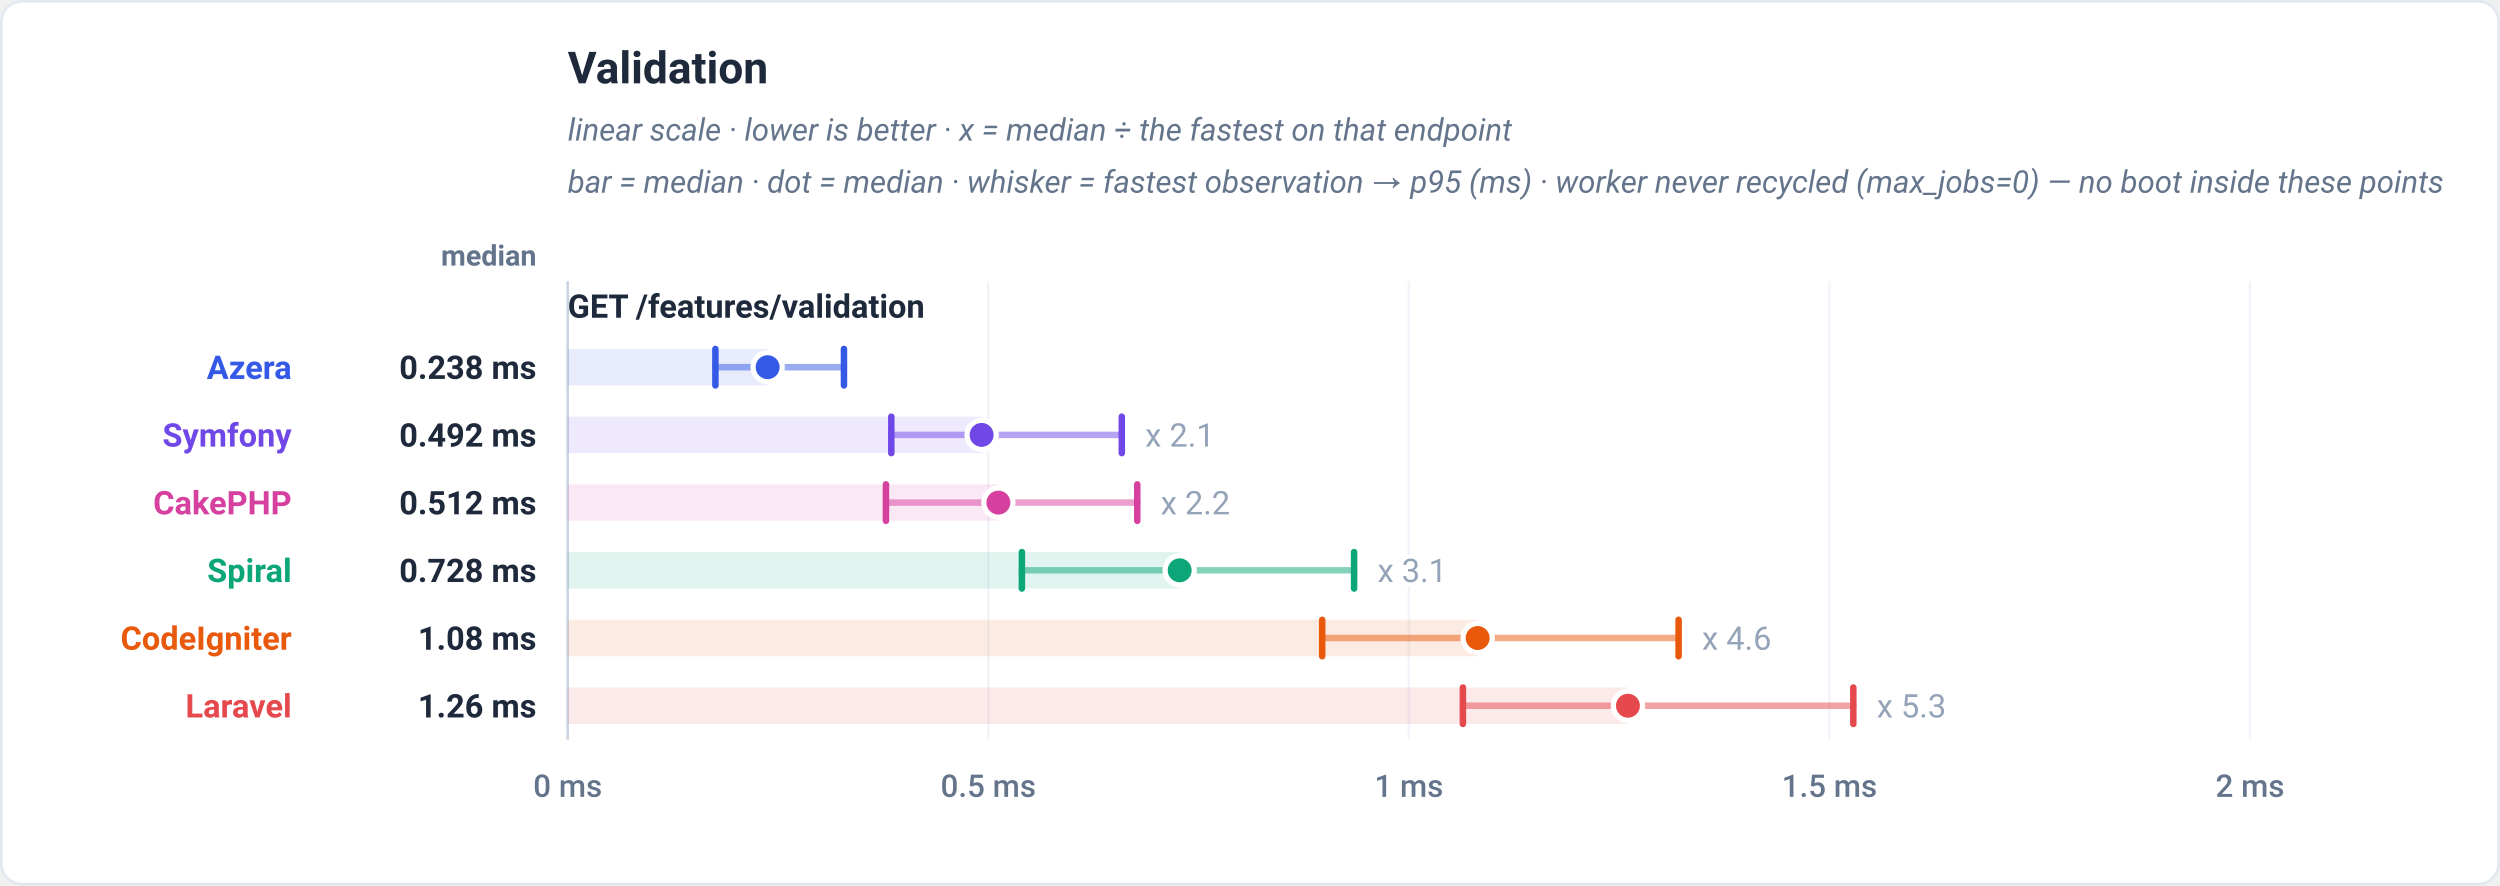
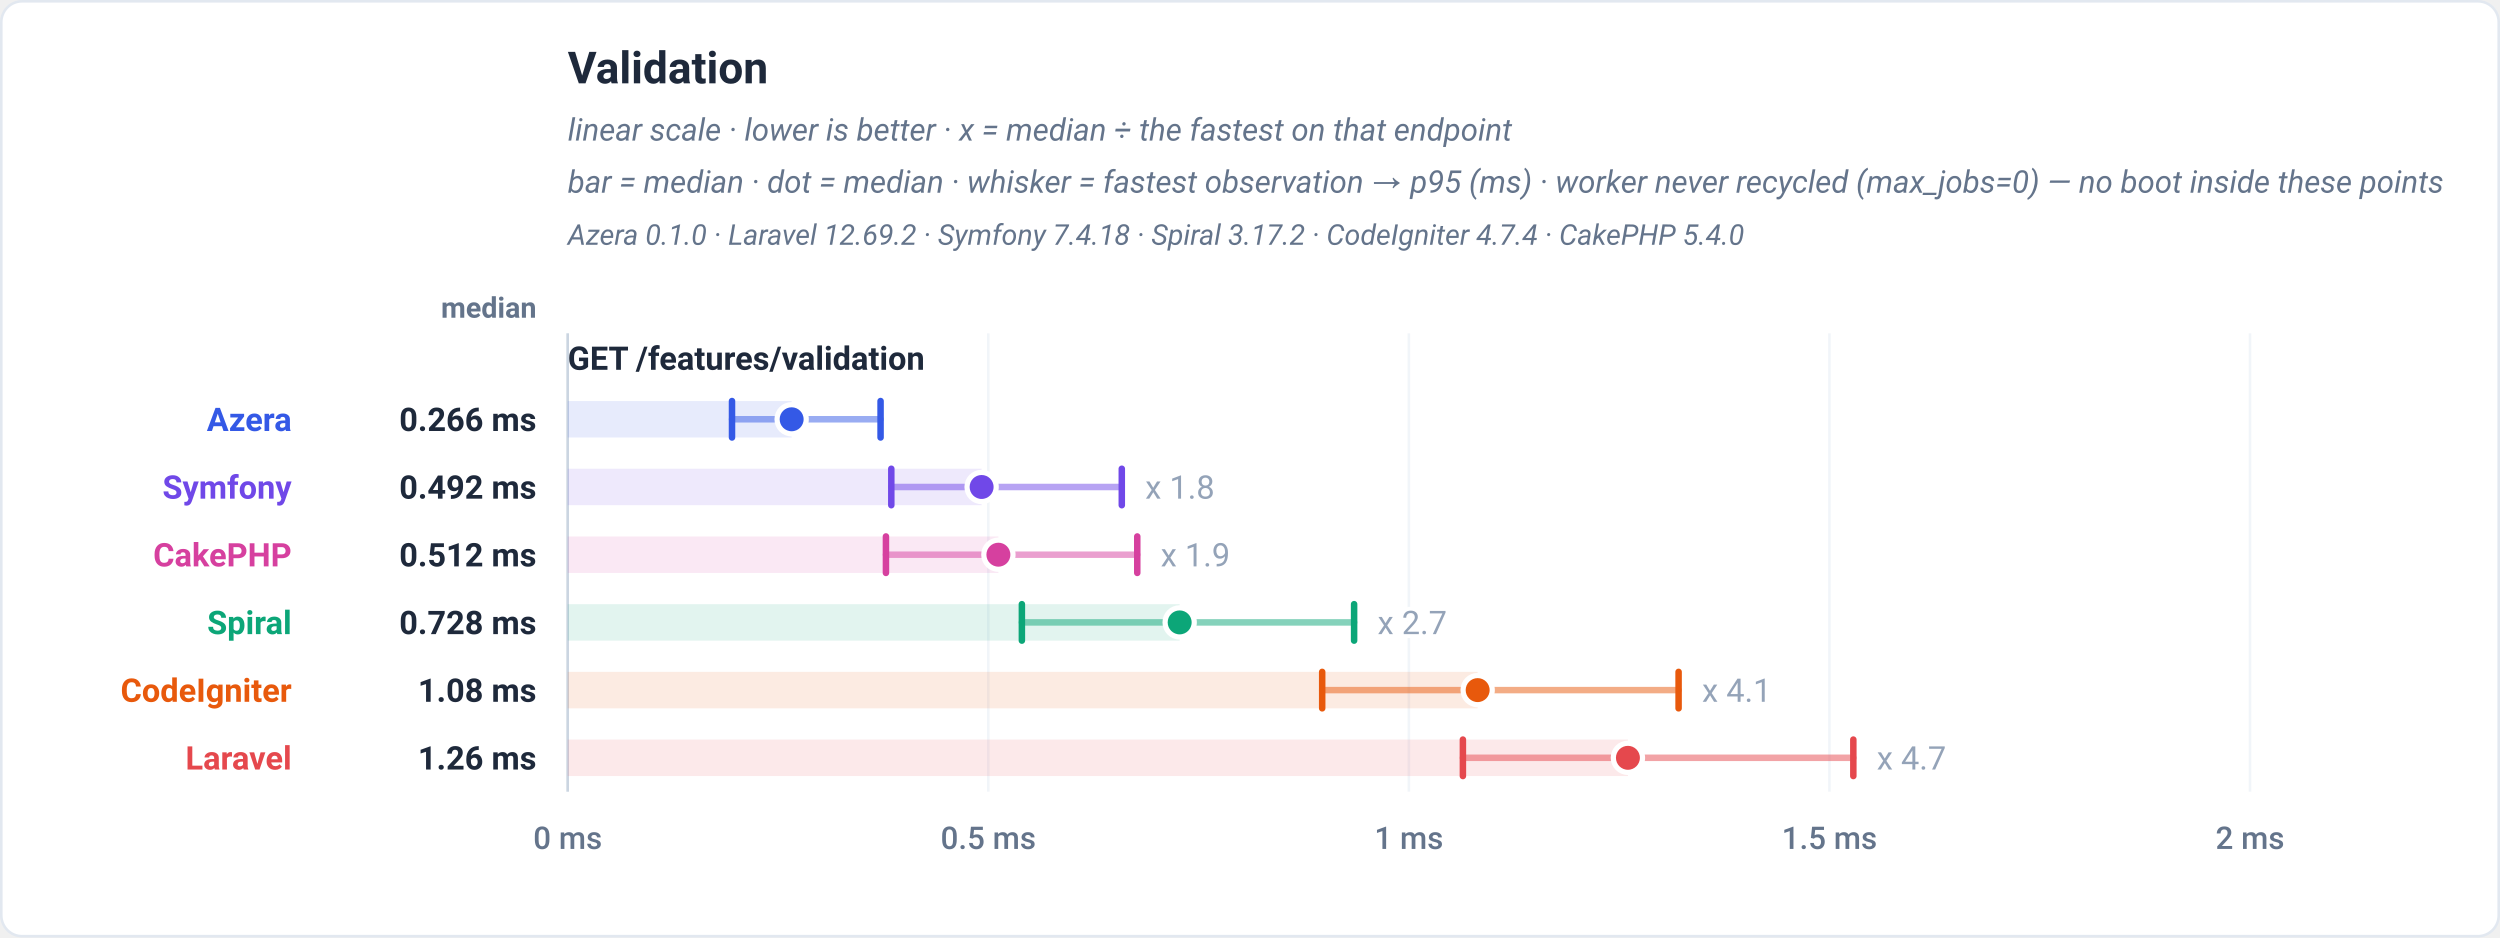
- <svg xmlns="http://www.w3.org/2000/svg" viewBox="0 0 960 340" width="960" height="340" role="img" font-family="-apple-system,BlinkMacSystemFont,'Segoe UI',Roboto,Helvetica,Arial,sans-serif">
-   <rect x="0.5" y="0.5" width="959" height="339" rx="8" fill="#ffffff" stroke="#e2e8f0" />
+ <svg xmlns="http://www.w3.org/2000/svg" viewBox="0 0 960 360" width="960" height="360" role="img" font-family="-apple-system,BlinkMacSystemFont,'Segoe UI',Roboto,Helvetica,Arial,sans-serif">
+   <rect x="0.5" y="0.5" width="959" height="359" rx="8" fill="#ffffff" stroke="#e2e8f0" />
  <text x="218" y="32" font-family="-apple-system,BlinkMacSystemFont,'Segoe UI',Roboto,Helvetica,Arial,sans-serif" font-size="17" font-weight="700" fill="#1e293b" text-anchor="start">Validation</text>
  <text x="218" y="54" font-family="-apple-system,BlinkMacSystemFont,'Segoe UI',Roboto,Helvetica,Arial,sans-serif" font-size="12" font-weight="400" fill="#64748b" text-anchor="start" font-style="italic">linear scale · lower is better · x = median ÷ the fastest on that endpoint</text>
  <text x="218" y="74" font-family="-apple-system,BlinkMacSystemFont,'Segoe UI',Roboto,Helvetica,Arial,sans-serif" font-size="12" font-weight="400" fill="#64748b" text-anchor="start" font-style="italic">bar = median · dot = median · whisker = fastest observation → p95 (ms) · worker never recycled (max_jobs=0) — no boot inside these points</text>
-   <text x="206" y="102" font-family="-apple-system,BlinkMacSystemFont,'Segoe UI',Roboto,Helvetica,Arial,sans-serif" font-size="11" font-weight="600" fill="#64748b" text-anchor="end">median</text>
-   <line x1="218" y1="108" x2="218" y2="284" stroke="#f1f5f9" stroke-width="1" />
-   <text x="218" y="306" font-family="-apple-system,BlinkMacSystemFont,'Segoe UI',Roboto,Helvetica,Arial,sans-serif" font-size="12" font-weight="500" fill="#64748b" text-anchor="middle">0 ms</text>
-   <line x1="379.5" y1="108" x2="379.5" y2="284" stroke="#f1f5f9" stroke-width="1" />
-   <text x="379.5" y="306" font-family="-apple-system,BlinkMacSystemFont,'Segoe UI',Roboto,Helvetica,Arial,sans-serif" font-size="12" font-weight="500" fill="#64748b" text-anchor="middle">0.5 ms</text>
-   <line x1="541" y1="108" x2="541" y2="284" stroke="#f1f5f9" stroke-width="1" />
-   <text x="541" y="306" font-family="-apple-system,BlinkMacSystemFont,'Segoe UI',Roboto,Helvetica,Arial,sans-serif" font-size="12" font-weight="500" fill="#64748b" text-anchor="middle">1 ms</text>
-   <line x1="702.5" y1="108" x2="702.5" y2="284" stroke="#f1f5f9" stroke-width="1" />
-   <text x="702.5" y="306" font-family="-apple-system,BlinkMacSystemFont,'Segoe UI',Roboto,Helvetica,Arial,sans-serif" font-size="12" font-weight="500" fill="#64748b" text-anchor="middle">1.5 ms</text>
-   <line x1="864" y1="108" x2="864" y2="284" stroke="#f1f5f9" stroke-width="1" />
-   <text x="864" y="306" font-family="-apple-system,BlinkMacSystemFont,'Segoe UI',Roboto,Helvetica,Arial,sans-serif" font-size="12" font-weight="500" fill="#64748b" text-anchor="middle">2 ms</text>
-   <line x1="218" y1="108" x2="218" y2="284" stroke="#cbd5e1" stroke-width="1" />
-   <text x="218" y="122" font-family="-apple-system,BlinkMacSystemFont,'Segoe UI',Roboto,Helvetica,Arial,sans-serif" font-size="12.5" font-weight="700" fill="#1e293b" text-anchor="start">GET /features/validation</text>
-   <rect x="218" y="134" width="76.77" height="14" fill="#3459e6" fill-opacity="0.12" />
-   <line x1="274.71" y1="141" x2="324.08" y2="141" stroke="#3459e6" stroke-width="2.5" stroke-linecap="round" opacity="0.5" />
-   <line x1="274.71" y1="134" x2="274.71" y2="148" stroke="#3459e6" stroke-width="2.5" stroke-linecap="round" />
-   <line x1="324.08" y1="134" x2="324.08" y2="148" stroke="#3459e6" stroke-width="2.5" stroke-linecap="round" />
-   <circle cx="294.77" cy="141" r="5.6" fill="#3459e6" stroke="#ffffff" stroke-width="2" />
-   <text x="112" y="145.5" font-family="-apple-system,BlinkMacSystemFont,'Segoe UI',Roboto,Helvetica,Arial,sans-serif" font-size="12.5" font-weight="700" fill="#3459e6" text-anchor="end">Azera</text>
-   <text x="206" y="145.5" font-family="-apple-system,BlinkMacSystemFont,'Segoe UI',Roboto,Helvetica,Arial,sans-serif" font-size="12.5" font-weight="700" fill="#1e293b" text-anchor="end">0.238 ms</text>
-   <rect x="218" y="160" width="158.94" height="14" fill="#7048e8" fill-opacity="0.12" />
-   <line x1="342.26" y1="167" x2="430.77" y2="167" stroke="#7048e8" stroke-width="2.5" stroke-linecap="round" opacity="0.5" />
-   <line x1="342.26" y1="160" x2="342.26" y2="174" stroke="#7048e8" stroke-width="2.5" stroke-linecap="round" />
-   <line x1="430.77" y1="160" x2="430.77" y2="174" stroke="#7048e8" stroke-width="2.5" stroke-linecap="round" />
-   <circle cx="376.94" cy="167" r="5.6" fill="#7048e8" stroke="#ffffff" stroke-width="2" />
-   <text x="439.77" y="171.5" font-family="-apple-system,BlinkMacSystemFont,'Segoe UI',Roboto,Helvetica,Arial,sans-serif" font-size="12.5" font-weight="400" fill="#94a3b8" text-anchor="start" stroke="#ffffff" stroke-width="3" paint-order="stroke" stroke-linejoin="round">x 2.1</text>
-   <text x="112" y="171.5" font-family="-apple-system,BlinkMacSystemFont,'Segoe UI',Roboto,Helvetica,Arial,sans-serif" font-size="12.5" font-weight="700" fill="#7048e8" text-anchor="end">Symfony</text>
-   <text x="206" y="171.5" font-family="-apple-system,BlinkMacSystemFont,'Segoe UI',Roboto,Helvetica,Arial,sans-serif" font-size="12.5" font-weight="700" fill="#1e293b" text-anchor="end">0.492 ms</text>
-   <rect x="218" y="186" width="165.38" height="14" fill="#d6409f" fill-opacity="0.12" />
-   <line x1="340.2" y1="193" x2="436.71" y2="193" stroke="#d6409f" stroke-width="2.5" stroke-linecap="round" opacity="0.5" />
-   <line x1="340.2" y1="186" x2="340.2" y2="200" stroke="#d6409f" stroke-width="2.5" stroke-linecap="round" />
-   <line x1="436.71" y1="186" x2="436.71" y2="200" stroke="#d6409f" stroke-width="2.5" stroke-linecap="round" />
-   <circle cx="383.38" cy="193" r="5.6" fill="#d6409f" stroke="#ffffff" stroke-width="2" />
-   <text x="445.71" y="197.5" font-family="-apple-system,BlinkMacSystemFont,'Segoe UI',Roboto,Helvetica,Arial,sans-serif" font-size="12.5" font-weight="400" fill="#94a3b8" text-anchor="start" stroke="#ffffff" stroke-width="3" paint-order="stroke" stroke-linejoin="round">x 2.2</text>
-   <text x="112" y="197.5" font-family="-apple-system,BlinkMacSystemFont,'Segoe UI',Roboto,Helvetica,Arial,sans-serif" font-size="12.5" font-weight="700" fill="#d6409f" text-anchor="end">CakePHP</text>
-   <text x="206" y="197.5" font-family="-apple-system,BlinkMacSystemFont,'Segoe UI',Roboto,Helvetica,Arial,sans-serif" font-size="12.5" font-weight="700" fill="#1e293b" text-anchor="end">0.512 ms</text>
-   <rect x="218" y="212" width="234.99" height="14" fill="#0ca678" fill-opacity="0.12" />
-   <line x1="392.4" y1="219" x2="519.98" y2="219" stroke="#0ca678" stroke-width="2.5" stroke-linecap="round" opacity="0.5" />
-   <line x1="392.4" y1="212" x2="392.4" y2="226" stroke="#0ca678" stroke-width="2.5" stroke-linecap="round" />
-   <line x1="519.98" y1="212" x2="519.98" y2="226" stroke="#0ca678" stroke-width="2.5" stroke-linecap="round" />
-   <circle cx="452.99" cy="219" r="5.6" fill="#0ca678" stroke="#ffffff" stroke-width="2" />
-   <text x="528.98" y="223.5" font-family="-apple-system,BlinkMacSystemFont,'Segoe UI',Roboto,Helvetica,Arial,sans-serif" font-size="12.5" font-weight="400" fill="#94a3b8" text-anchor="start" stroke="#ffffff" stroke-width="3" paint-order="stroke" stroke-linejoin="round">x 3.1</text>
-   <text x="112" y="223.5" font-family="-apple-system,BlinkMacSystemFont,'Segoe UI',Roboto,Helvetica,Arial,sans-serif" font-size="12.5" font-weight="700" fill="#0ca678" text-anchor="end">Spiral</text>
-   <text x="206" y="223.5" font-family="-apple-system,BlinkMacSystemFont,'Segoe UI',Roboto,Helvetica,Arial,sans-serif" font-size="12.5" font-weight="700" fill="#1e293b" text-anchor="end">0.728 ms</text>
-   <rect x="218" y="238" width="349.42" height="14" fill="#e8590c" fill-opacity="0.12" />
-   <line x1="507.72" y1="245" x2="644.58" y2="245" stroke="#e8590c" stroke-width="2.5" stroke-linecap="round" opacity="0.5" />
-   <line x1="507.72" y1="238" x2="507.72" y2="252" stroke="#e8590c" stroke-width="2.5" stroke-linecap="round" />
-   <line x1="644.58" y1="238" x2="644.58" y2="252" stroke="#e8590c" stroke-width="2.5" stroke-linecap="round" />
-   <circle cx="567.42" cy="245" r="5.6" fill="#e8590c" stroke="#ffffff" stroke-width="2" />
-   <text x="653.58" y="249.5" font-family="-apple-system,BlinkMacSystemFont,'Segoe UI',Roboto,Helvetica,Arial,sans-serif" font-size="12.5" font-weight="400" fill="#94a3b8" text-anchor="start" stroke="#ffffff" stroke-width="3" paint-order="stroke" stroke-linejoin="round">x 4.6</text>
-   <text x="112" y="249.5" font-family="-apple-system,BlinkMacSystemFont,'Segoe UI',Roboto,Helvetica,Arial,sans-serif" font-size="12.5" font-weight="700" fill="#e8590c" text-anchor="end">CodeIgniter</text>
-   <text x="206" y="249.5" font-family="-apple-system,BlinkMacSystemFont,'Segoe UI',Roboto,Helvetica,Arial,sans-serif" font-size="12.5" font-weight="700" fill="#1e293b" text-anchor="end">1.08 ms</text>
-   <rect x="218" y="264" width="407.12" height="14" fill="#e5484d" fill-opacity="0.12" />
-   <line x1="561.75" y1="271" x2="711.68" y2="271" stroke="#e5484d" stroke-width="2.5" stroke-linecap="round" opacity="0.5" />
-   <line x1="561.75" y1="264" x2="561.75" y2="278" stroke="#e5484d" stroke-width="2.5" stroke-linecap="round" />
-   <line x1="711.68" y1="264" x2="711.68" y2="278" stroke="#e5484d" stroke-width="2.5" stroke-linecap="round" />
-   <circle cx="625.12" cy="271" r="5.6" fill="#e5484d" stroke="#ffffff" stroke-width="2" />
-   <text x="720.68" y="275.5" font-family="-apple-system,BlinkMacSystemFont,'Segoe UI',Roboto,Helvetica,Arial,sans-serif" font-size="12.5" font-weight="400" fill="#94a3b8" text-anchor="start" stroke="#ffffff" stroke-width="3" paint-order="stroke" stroke-linejoin="round">x 5.3</text>
-   <text x="112" y="275.5" font-family="-apple-system,BlinkMacSystemFont,'Segoe UI',Roboto,Helvetica,Arial,sans-serif" font-size="12.5" font-weight="700" fill="#e5484d" text-anchor="end">Laravel</text>
-   <text x="206" y="275.5" font-family="-apple-system,BlinkMacSystemFont,'Segoe UI',Roboto,Helvetica,Arial,sans-serif" font-size="12.5" font-weight="700" fill="#1e293b" text-anchor="end">1.26 ms</text>
+   <text x="218" y="94" font-family="-apple-system,BlinkMacSystemFont,'Segoe UI',Roboto,Helvetica,Arial,sans-serif" font-size="11" font-weight="400" fill="#64748b" text-anchor="start" font-style="italic">Azera 0.1.0 · Laravel 12.69.2 · Symfony 7.4.18 · Spiral 3.17.2 · CodeIgniter 4.7.4 · CakePHP 5.4.0</text>
+   <text x="206" y="122" font-family="-apple-system,BlinkMacSystemFont,'Segoe UI',Roboto,Helvetica,Arial,sans-serif" font-size="11" font-weight="600" fill="#64748b" text-anchor="end">median</text>
+   <line x1="218" y1="128" x2="218" y2="304" stroke="#f1f5f9" stroke-width="1" />
+   <text x="218" y="326" font-family="-apple-system,BlinkMacSystemFont,'Segoe UI',Roboto,Helvetica,Arial,sans-serif" font-size="12" font-weight="500" fill="#64748b" text-anchor="middle">0 ms</text>
+   <line x1="379.5" y1="128" x2="379.5" y2="304" stroke="#f1f5f9" stroke-width="1" />
+   <text x="379.5" y="326" font-family="-apple-system,BlinkMacSystemFont,'Segoe UI',Roboto,Helvetica,Arial,sans-serif" font-size="12" font-weight="500" fill="#64748b" text-anchor="middle">0.5 ms</text>
+   <line x1="541" y1="128" x2="541" y2="304" stroke="#f1f5f9" stroke-width="1" />
+   <text x="541" y="326" font-family="-apple-system,BlinkMacSystemFont,'Segoe UI',Roboto,Helvetica,Arial,sans-serif" font-size="12" font-weight="500" fill="#64748b" text-anchor="middle">1 ms</text>
+   <line x1="702.5" y1="128" x2="702.5" y2="304" stroke="#f1f5f9" stroke-width="1" />
+   <text x="702.5" y="326" font-family="-apple-system,BlinkMacSystemFont,'Segoe UI',Roboto,Helvetica,Arial,sans-serif" font-size="12" font-weight="500" fill="#64748b" text-anchor="middle">1.5 ms</text>
+   <line x1="864" y1="128" x2="864" y2="304" stroke="#f1f5f9" stroke-width="1" />
+   <text x="864" y="326" font-family="-apple-system,BlinkMacSystemFont,'Segoe UI',Roboto,Helvetica,Arial,sans-serif" font-size="12" font-weight="500" fill="#64748b" text-anchor="middle">2 ms</text>
+   <line x1="218" y1="128" x2="218" y2="304" stroke="#cbd5e1" stroke-width="1" />
+   <text x="218" y="142" font-family="-apple-system,BlinkMacSystemFont,'Segoe UI',Roboto,Helvetica,Arial,sans-serif" font-size="12.5" font-weight="700" fill="#1e293b" text-anchor="start">GET /features/validation</text>
+   <rect x="218" y="154" width="85.99" height="14" fill="#3459e6" fill-opacity="0.12" />
+   <line x1="281.09" y1="161" x2="338.14" y2="161" stroke="#3459e6" stroke-width="2.5" stroke-linecap="round" opacity="0.5" />
+   <line x1="281.09" y1="154" x2="281.09" y2="168" stroke="#3459e6" stroke-width="2.5" stroke-linecap="round" />
+   <line x1="338.14" y1="154" x2="338.14" y2="168" stroke="#3459e6" stroke-width="2.5" stroke-linecap="round" />
+   <circle cx="303.99" cy="161" r="5.6" fill="#3459e6" stroke="#ffffff" stroke-width="2" />
+   <text x="112" y="165.5" font-family="-apple-system,BlinkMacSystemFont,'Segoe UI',Roboto,Helvetica,Arial,sans-serif" font-size="12.5" font-weight="700" fill="#3459e6" text-anchor="end">Azera</text>
+   <text x="206" y="165.5" font-family="-apple-system,BlinkMacSystemFont,'Segoe UI',Roboto,Helvetica,Arial,sans-serif" font-size="12.5" font-weight="700" fill="#1e293b" text-anchor="end">0.266 ms</text>
+   <rect x="218" y="180" width="158.94" height="14" fill="#7048e8" fill-opacity="0.12" />
+   <line x1="342.26" y1="187" x2="430.77" y2="187" stroke="#7048e8" stroke-width="2.5" stroke-linecap="round" opacity="0.5" />
+   <line x1="342.26" y1="180" x2="342.26" y2="194" stroke="#7048e8" stroke-width="2.5" stroke-linecap="round" />
+   <line x1="430.77" y1="180" x2="430.77" y2="194" stroke="#7048e8" stroke-width="2.5" stroke-linecap="round" />
+   <circle cx="376.94" cy="187" r="5.6" fill="#7048e8" stroke="#ffffff" stroke-width="2" />
+   <text x="439.77" y="191.5" font-family="-apple-system,BlinkMacSystemFont,'Segoe UI',Roboto,Helvetica,Arial,sans-serif" font-size="12.5" font-weight="400" fill="#94a3b8" text-anchor="start" stroke="#ffffff" stroke-width="3" paint-order="stroke" stroke-linejoin="round">x 1.8</text>
+   <text x="112" y="191.5" font-family="-apple-system,BlinkMacSystemFont,'Segoe UI',Roboto,Helvetica,Arial,sans-serif" font-size="12.5" font-weight="700" fill="#7048e8" text-anchor="end">Symfony</text>
+   <text x="206" y="191.5" font-family="-apple-system,BlinkMacSystemFont,'Segoe UI',Roboto,Helvetica,Arial,sans-serif" font-size="12.5" font-weight="700" fill="#1e293b" text-anchor="end">0.492 ms</text>
+   <rect x="218" y="206" width="165.38" height="14" fill="#d6409f" fill-opacity="0.12" />
+   <line x1="340.2" y1="213" x2="436.71" y2="213" stroke="#d6409f" stroke-width="2.5" stroke-linecap="round" opacity="0.5" />
+   <line x1="340.2" y1="206" x2="340.2" y2="220" stroke="#d6409f" stroke-width="2.5" stroke-linecap="round" />
+   <line x1="436.71" y1="206" x2="436.71" y2="220" stroke="#d6409f" stroke-width="2.5" stroke-linecap="round" />
+   <circle cx="383.38" cy="213" r="5.6" fill="#d6409f" stroke="#ffffff" stroke-width="2" />
+   <text x="445.71" y="217.5" font-family="-apple-system,BlinkMacSystemFont,'Segoe UI',Roboto,Helvetica,Arial,sans-serif" font-size="12.5" font-weight="400" fill="#94a3b8" text-anchor="start" stroke="#ffffff" stroke-width="3" paint-order="stroke" stroke-linejoin="round">x 1.9</text>
+   <text x="112" y="217.5" font-family="-apple-system,BlinkMacSystemFont,'Segoe UI',Roboto,Helvetica,Arial,sans-serif" font-size="12.5" font-weight="700" fill="#d6409f" text-anchor="end">CakePHP</text>
+   <text x="206" y="217.5" font-family="-apple-system,BlinkMacSystemFont,'Segoe UI',Roboto,Helvetica,Arial,sans-serif" font-size="12.5" font-weight="700" fill="#1e293b" text-anchor="end">0.512 ms</text>
+   <rect x="218" y="232" width="234.99" height="14" fill="#0ca678" fill-opacity="0.12" />
+   <line x1="392.4" y1="239" x2="519.98" y2="239" stroke="#0ca678" stroke-width="2.5" stroke-linecap="round" opacity="0.5" />
+   <line x1="392.4" y1="232" x2="392.4" y2="246" stroke="#0ca678" stroke-width="2.5" stroke-linecap="round" />
+   <line x1="519.98" y1="232" x2="519.98" y2="246" stroke="#0ca678" stroke-width="2.5" stroke-linecap="round" />
+   <circle cx="452.99" cy="239" r="5.6" fill="#0ca678" stroke="#ffffff" stroke-width="2" />
+   <text x="528.98" y="243.5" font-family="-apple-system,BlinkMacSystemFont,'Segoe UI',Roboto,Helvetica,Arial,sans-serif" font-size="12.5" font-weight="400" fill="#94a3b8" text-anchor="start" stroke="#ffffff" stroke-width="3" paint-order="stroke" stroke-linejoin="round">x 2.7</text>
+   <text x="112" y="243.5" font-family="-apple-system,BlinkMacSystemFont,'Segoe UI',Roboto,Helvetica,Arial,sans-serif" font-size="12.5" font-weight="700" fill="#0ca678" text-anchor="end">Spiral</text>
+   <text x="206" y="243.5" font-family="-apple-system,BlinkMacSystemFont,'Segoe UI',Roboto,Helvetica,Arial,sans-serif" font-size="12.5" font-weight="700" fill="#1e293b" text-anchor="end">0.728 ms</text>
+   <rect x="218" y="258" width="349.42" height="14" fill="#e8590c" fill-opacity="0.12" />
+   <line x1="507.72" y1="265" x2="644.58" y2="265" stroke="#e8590c" stroke-width="2.5" stroke-linecap="round" opacity="0.5" />
+   <line x1="507.72" y1="258" x2="507.72" y2="272" stroke="#e8590c" stroke-width="2.5" stroke-linecap="round" />
+   <line x1="644.58" y1="258" x2="644.58" y2="272" stroke="#e8590c" stroke-width="2.5" stroke-linecap="round" />
+   <circle cx="567.42" cy="265" r="5.6" fill="#e8590c" stroke="#ffffff" stroke-width="2" />
+   <text x="653.58" y="269.5" font-family="-apple-system,BlinkMacSystemFont,'Segoe UI',Roboto,Helvetica,Arial,sans-serif" font-size="12.5" font-weight="400" fill="#94a3b8" text-anchor="start" stroke="#ffffff" stroke-width="3" paint-order="stroke" stroke-linejoin="round">x 4.1</text>
+   <text x="112" y="269.5" font-family="-apple-system,BlinkMacSystemFont,'Segoe UI',Roboto,Helvetica,Arial,sans-serif" font-size="12.5" font-weight="700" fill="#e8590c" text-anchor="end">CodeIgniter</text>
+   <text x="206" y="269.5" font-family="-apple-system,BlinkMacSystemFont,'Segoe UI',Roboto,Helvetica,Arial,sans-serif" font-size="12.5" font-weight="700" fill="#1e293b" text-anchor="end">1.08 ms</text>
+   <rect x="218" y="284" width="407.12" height="14" fill="#e5484d" fill-opacity="0.12" />
+   <line x1="561.75" y1="291" x2="711.68" y2="291" stroke="#e5484d" stroke-width="2.5" stroke-linecap="round" opacity="0.5" />
+   <line x1="561.75" y1="284" x2="561.75" y2="298" stroke="#e5484d" stroke-width="2.5" stroke-linecap="round" />
+   <line x1="711.68" y1="284" x2="711.68" y2="298" stroke="#e5484d" stroke-width="2.5" stroke-linecap="round" />
+   <circle cx="625.12" cy="291" r="5.6" fill="#e5484d" stroke="#ffffff" stroke-width="2" />
+   <text x="720.68" y="295.5" font-family="-apple-system,BlinkMacSystemFont,'Segoe UI',Roboto,Helvetica,Arial,sans-serif" font-size="12.5" font-weight="400" fill="#94a3b8" text-anchor="start" stroke="#ffffff" stroke-width="3" paint-order="stroke" stroke-linejoin="round">x 4.7</text>
+   <text x="112" y="295.5" font-family="-apple-system,BlinkMacSystemFont,'Segoe UI',Roboto,Helvetica,Arial,sans-serif" font-size="12.5" font-weight="700" fill="#e5484d" text-anchor="end">Laravel</text>
+   <text x="206" y="295.5" font-family="-apple-system,BlinkMacSystemFont,'Segoe UI',Roboto,Helvetica,Arial,sans-serif" font-size="12.5" font-weight="700" fill="#1e293b" text-anchor="end">1.26 ms</text>
</svg>
